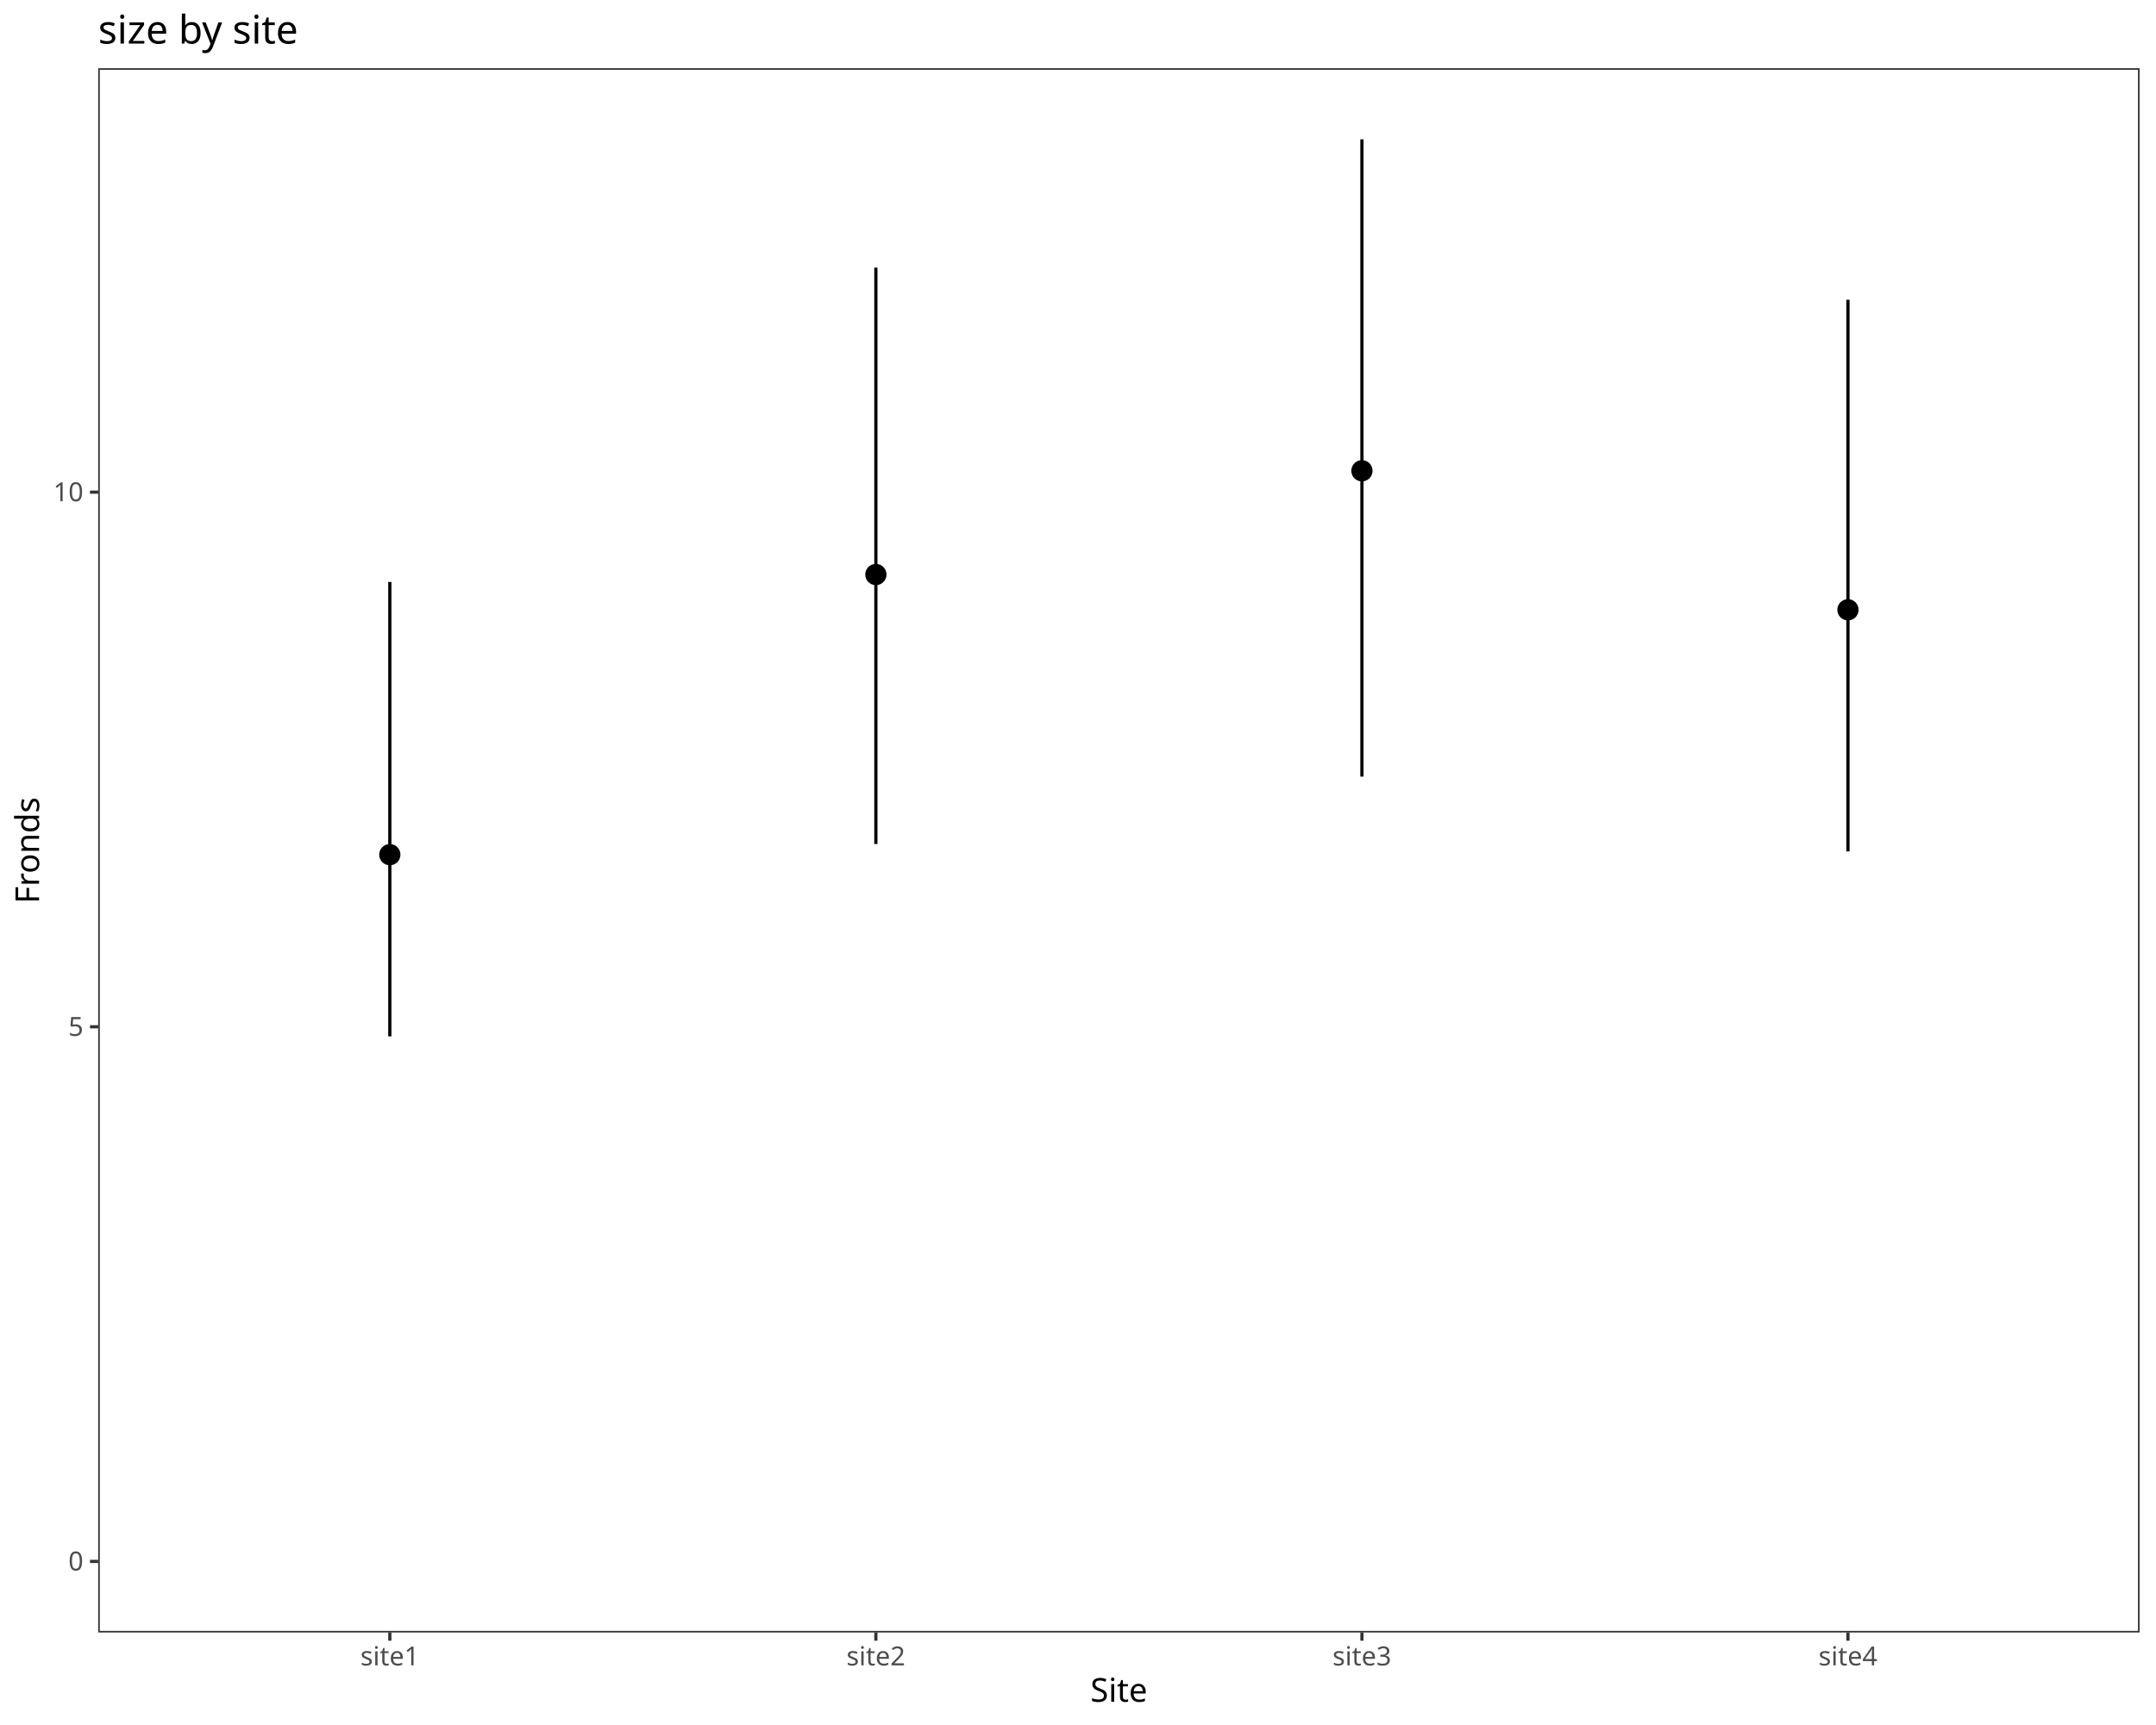
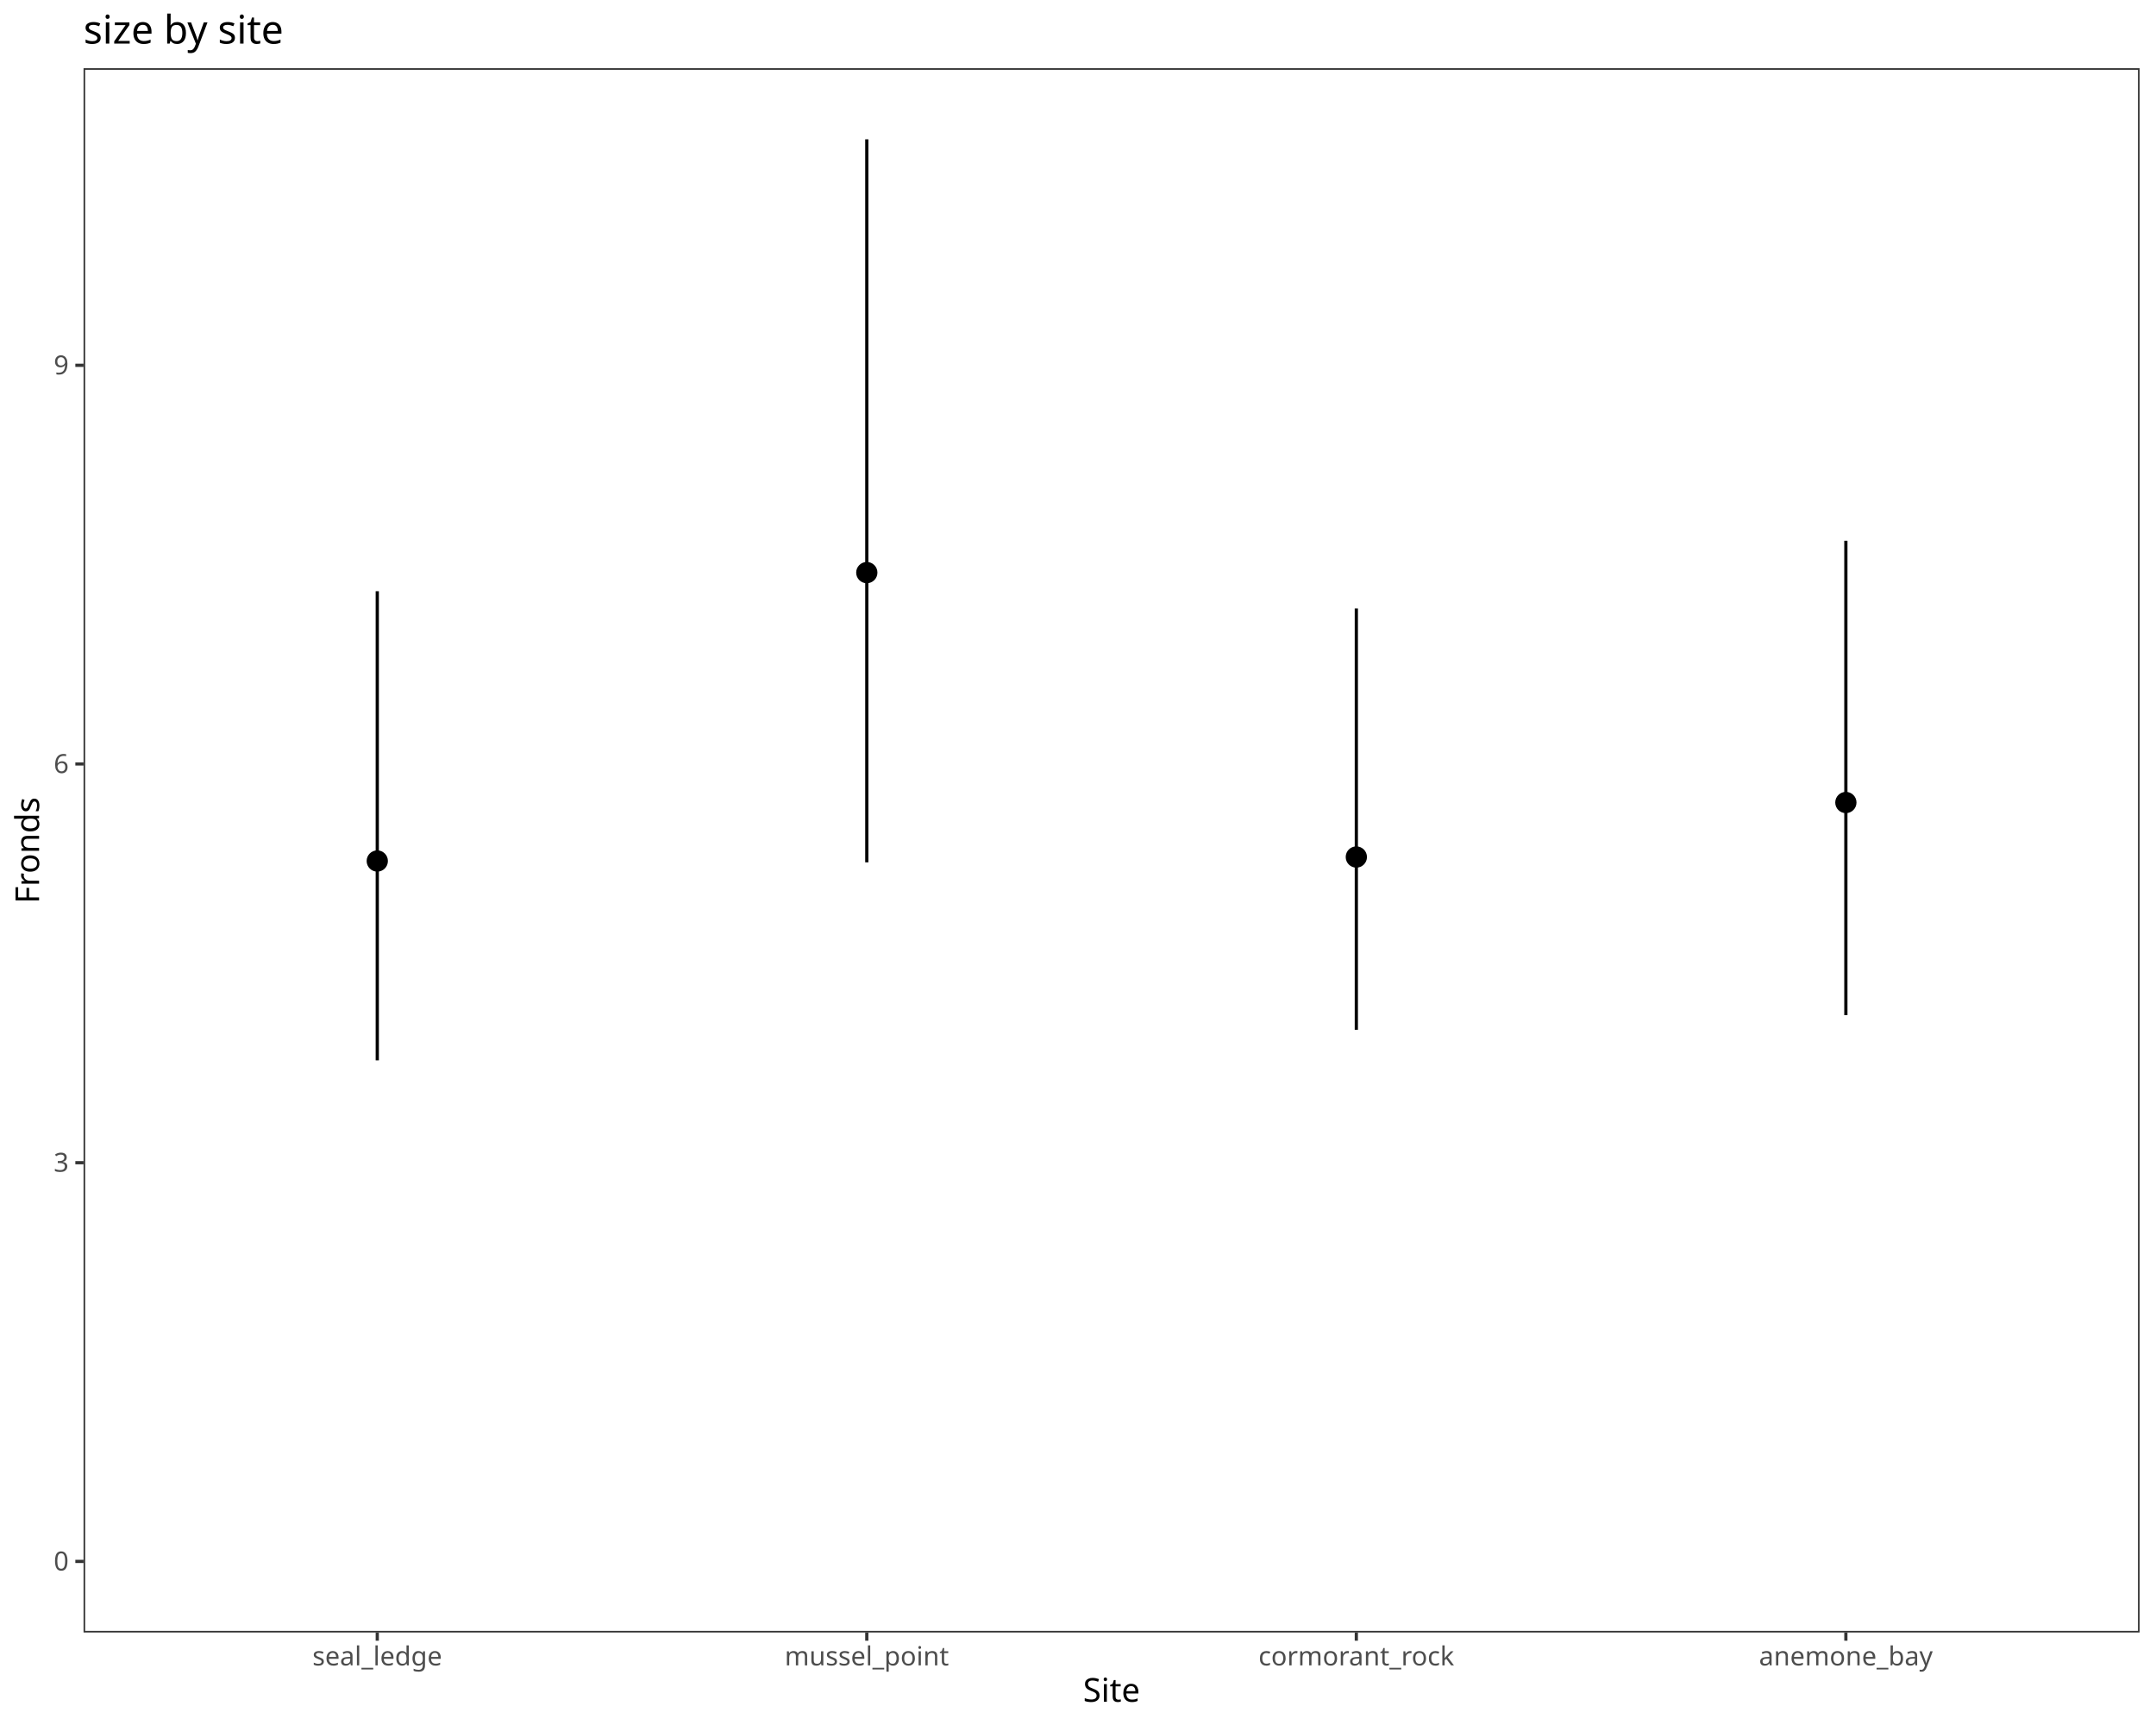
<svg xmlns="http://www.w3.org/2000/svg" class="svglite" data-engine-version="2.0" width="720.00pt" height="576.00pt" viewBox="0 0 720.00 576.00">
  <defs>
    <style type="text/css">
    .svglite line, .svglite polyline, .svglite polygon, .svglite path, .svglite rect, .svglite circle {
      fill: none;
      stroke: #000000;
      stroke-linecap: round;
      stroke-linejoin: round;
      stroke-miterlimit: 10.00;
    }
  </style>
  </defs>
  <rect width="100%" height="100%" style="stroke: none; fill: #FFFFFF;" />
  <defs>
    <clipPath id="cpMC4wMHw3MjAuMDB8MC4wMHw1NzYuMDA=">
      <rect x="0.00" y="0.00" width="720.00" height="576.00" />
    </clipPath>
  </defs>
  <g clip-path="url(#cpMC4wMHw3MjAuMDB8MC4wMHw1NzYuMDA=)">
    <rect x="0.00" y="0.00" width="720.00" height="576.00" style="stroke-width: 1.07; stroke: #FFFFFF; fill: #FFFFFF;" />
  </g>
  <defs>
-     <clipPath id="cpMzIuNzl8NzE0LjUyfDIyLjc4fDU0NS4xMQ==">
-       <rect x="32.79" y="22.78" width="681.73" height="522.33" />
+     <clipPath id="cpMjcuOTB8NzE0LjUyfDIyLjc4fDU0NS4xMQ==">
+       <rect x="27.90" y="22.78" width="686.62" height="522.33" />
    </clipPath>
  </defs>
-   <g clip-path="url(#cpMzIuNzl8NzE0LjUyfDIyLjc4fDU0NS4xMQ==)">
-     <rect x="32.79" y="22.78" width="681.73" height="522.33" style="stroke-width: 1.07; stroke: none; fill: #FFFFFF;" />
-     <line x1="130.18" y1="346.07" x2="130.18" y2="194.33" style="stroke-width: 1.07; stroke-linecap: butt;" />
-     <line x1="292.50" y1="281.81" x2="292.50" y2="89.37" style="stroke-width: 1.07; stroke-linecap: butt;" />
-     <line x1="454.82" y1="259.31" x2="454.82" y2="46.53" style="stroke-width: 1.07; stroke-linecap: butt;" />
-     <line x1="617.13" y1="284.30" x2="617.13" y2="100.08" style="stroke-width: 1.07; stroke-linecap: butt;" />
-     <circle cx="130.18" cy="285.38" r="2.84" style="stroke-width: 1.42; fill: #000000;" />
-     <circle cx="292.50" cy="191.84" r="2.84" style="stroke-width: 1.42; fill: #000000;" />
-     <circle cx="454.82" cy="157.20" r="2.84" style="stroke-width: 1.42; fill: #000000;" />
-     <circle cx="617.13" cy="203.62" r="2.84" style="stroke-width: 1.42; fill: #000000;" />
-     <rect x="32.79" y="22.78" width="681.73" height="522.33" style="stroke-width: 1.07; stroke: #333333;" />
+   <g clip-path="url(#cpMjcuOTB8NzE0LjUyfDIyLjc4fDU0NS4xMQ==)">
+     <rect x="27.90" y="22.78" width="686.62" height="522.33" style="stroke-width: 1.07; stroke: none; fill: #FFFFFF;" />
+     <line x1="125.99" y1="354.07" x2="125.99" y2="197.41" style="stroke-width: 1.07; stroke-linecap: butt;" />
+     <line x1="289.47" y1="287.94" x2="289.47" y2="46.53" style="stroke-width: 1.07; stroke-linecap: butt;" />
+     <line x1="452.95" y1="343.86" x2="452.95" y2="203.18" style="stroke-width: 1.07; stroke-linecap: butt;" />
+     <line x1="616.43" y1="338.98" x2="616.43" y2="180.55" style="stroke-width: 1.07; stroke-linecap: butt;" />
+     <circle cx="125.99" cy="287.50" r="2.84" style="stroke-width: 1.42; fill: #000000;" />
+     <circle cx="289.47" cy="191.20" r="2.84" style="stroke-width: 1.42; fill: #000000;" />
+     <circle cx="452.95" cy="286.17" r="2.84" style="stroke-width: 1.42; fill: #000000;" />
+     <circle cx="616.43" cy="267.97" r="2.84" style="stroke-width: 1.42; fill: #000000;" />
+     <rect x="27.90" y="22.78" width="686.62" height="522.33" style="stroke-width: 1.07; stroke: #333333;" />
  </g>
  <g clip-path="url(#cpMC4wMHw3MjAuMDB8MC4wMHw1NzYuMDA=)">
-     <text x="27.86" y="524.40" text-anchor="end" style="font-size: 8.80px; fill: #4D4D4D; font-family: sans;" textLength="4.89px" lengthAdjust="spacingAndGlyphs">0</text>
-     <text x="27.86" y="345.89" text-anchor="end" style="font-size: 8.80px; fill: #4D4D4D; font-family: sans;" textLength="4.89px" lengthAdjust="spacingAndGlyphs">5</text>
-     <text x="27.86" y="167.37" text-anchor="end" style="font-size: 8.80px; fill: #4D4D4D; font-family: sans;" textLength="9.79px" lengthAdjust="spacingAndGlyphs">10</text>
-     <polyline points="30.05,521.37 32.79,521.37 " style="stroke-width: 1.07; stroke: #333333; stroke-linecap: butt;" />
-     <polyline points="30.05,342.86 32.79,342.86 " style="stroke-width: 1.07; stroke: #333333; stroke-linecap: butt;" />
-     <polyline points="30.05,164.34 32.79,164.34 " style="stroke-width: 1.07; stroke: #333333; stroke-linecap: butt;" />
-     <polyline points="130.18,547.85 130.18,545.11 " style="stroke-width: 1.07; stroke: #333333; stroke-linecap: butt;" />
-     <polyline points="292.50,547.85 292.50,545.11 " style="stroke-width: 1.07; stroke: #333333; stroke-linecap: butt;" />
-     <polyline points="454.82,547.85 454.82,545.11 " style="stroke-width: 1.07; stroke: #333333; stroke-linecap: butt;" />
-     <polyline points="617.13,547.85 617.13,545.11 " style="stroke-width: 1.07; stroke: #333333; stroke-linecap: butt;" />
-     <text x="130.18" y="556.10" text-anchor="middle" style="font-size: 8.80px; fill: #4D4D4D; font-family: sans;" textLength="18.59px" lengthAdjust="spacingAndGlyphs">site1</text>
-     <text x="292.50" y="556.10" text-anchor="middle" style="font-size: 8.80px; fill: #4D4D4D; font-family: sans;" textLength="18.59px" lengthAdjust="spacingAndGlyphs">site2</text>
-     <text x="454.82" y="556.10" text-anchor="middle" style="font-size: 8.80px; fill: #4D4D4D; font-family: sans;" textLength="18.59px" lengthAdjust="spacingAndGlyphs">site3</text>
-     <text x="617.13" y="556.10" text-anchor="middle" style="font-size: 8.80px; fill: #4D4D4D; font-family: sans;" textLength="18.59px" lengthAdjust="spacingAndGlyphs">site4</text>
-     <text x="373.66" y="568.24" text-anchor="middle" style="font-size: 11.00px; font-family: sans;" textLength="18.96px" lengthAdjust="spacingAndGlyphs">Site</text>
+     <text x="22.97" y="524.40" text-anchor="end" style="font-size: 8.80px; fill: #4D4D4D; font-family: sans;" textLength="4.89px" lengthAdjust="spacingAndGlyphs">0</text>
+     <text x="22.97" y="391.26" text-anchor="end" style="font-size: 8.80px; fill: #4D4D4D; font-family: sans;" textLength="4.89px" lengthAdjust="spacingAndGlyphs">3</text>
+     <text x="22.97" y="258.13" text-anchor="end" style="font-size: 8.80px; fill: #4D4D4D; font-family: sans;" textLength="4.89px" lengthAdjust="spacingAndGlyphs">6</text>
+     <text x="22.97" y="125.00" text-anchor="end" style="font-size: 8.80px; fill: #4D4D4D; font-family: sans;" textLength="4.89px" lengthAdjust="spacingAndGlyphs">9</text>
+     <polyline points="25.16,521.37 27.90,521.37 " style="stroke-width: 1.07; stroke: #333333; stroke-linecap: butt;" />
+     <polyline points="25.16,388.24 27.90,388.24 " style="stroke-width: 1.07; stroke: #333333; stroke-linecap: butt;" />
+     <polyline points="25.16,255.10 27.90,255.10 " style="stroke-width: 1.07; stroke: #333333; stroke-linecap: butt;" />
+     <polyline points="25.16,121.97 27.90,121.97 " style="stroke-width: 1.07; stroke: #333333; stroke-linecap: butt;" />
+     <polyline points="125.99,547.85 125.99,545.11 " style="stroke-width: 1.07; stroke: #333333; stroke-linecap: butt;" />
+     <polyline points="289.47,547.85 289.47,545.11 " style="stroke-width: 1.07; stroke: #333333; stroke-linecap: butt;" />
+     <polyline points="452.95,547.85 452.95,545.11 " style="stroke-width: 1.07; stroke: #333333; stroke-linecap: butt;" />
+     <polyline points="616.43,547.85 616.43,545.11 " style="stroke-width: 1.07; stroke: #333333; stroke-linecap: butt;" />
+     <text x="125.99" y="556.10" text-anchor="middle" style="font-size: 8.80px; fill: #4D4D4D; font-family: sans;" textLength="42.57px" lengthAdjust="spacingAndGlyphs">seal_ledge</text>
+     <text x="289.47" y="556.10" text-anchor="middle" style="font-size: 8.80px; fill: #4D4D4D; font-family: sans;" textLength="51.86px" lengthAdjust="spacingAndGlyphs">mussel_point</text>
+     <text x="452.95" y="556.10" text-anchor="middle" style="font-size: 8.80px; fill: #4D4D4D; font-family: sans;" textLength="61.15px" lengthAdjust="spacingAndGlyphs">cormorant_rock</text>
+     <text x="616.43" y="556.10" text-anchor="middle" style="font-size: 8.80px; fill: #4D4D4D; font-family: sans;" textLength="55.79px" lengthAdjust="spacingAndGlyphs">anemone_bay</text>
+     <text x="371.21" y="568.24" text-anchor="middle" style="font-size: 11.00px; font-family: sans;" textLength="18.96px" lengthAdjust="spacingAndGlyphs">Site</text>
    <text transform="translate(13.05,283.95) rotate(-90)" text-anchor="middle" style="font-size: 11.00px; font-family: sans;" textLength="34.24px" lengthAdjust="spacingAndGlyphs">Fronds</text>
-     <text x="32.79" y="14.56" style="font-size: 13.20px; font-family: sans;" textLength="65.31px" lengthAdjust="spacingAndGlyphs">size by site</text>
+     <text x="27.90" y="14.56" style="font-size: 13.20px; font-family: sans;" textLength="65.31px" lengthAdjust="spacingAndGlyphs">size by site</text>
  </g>
</svg>
